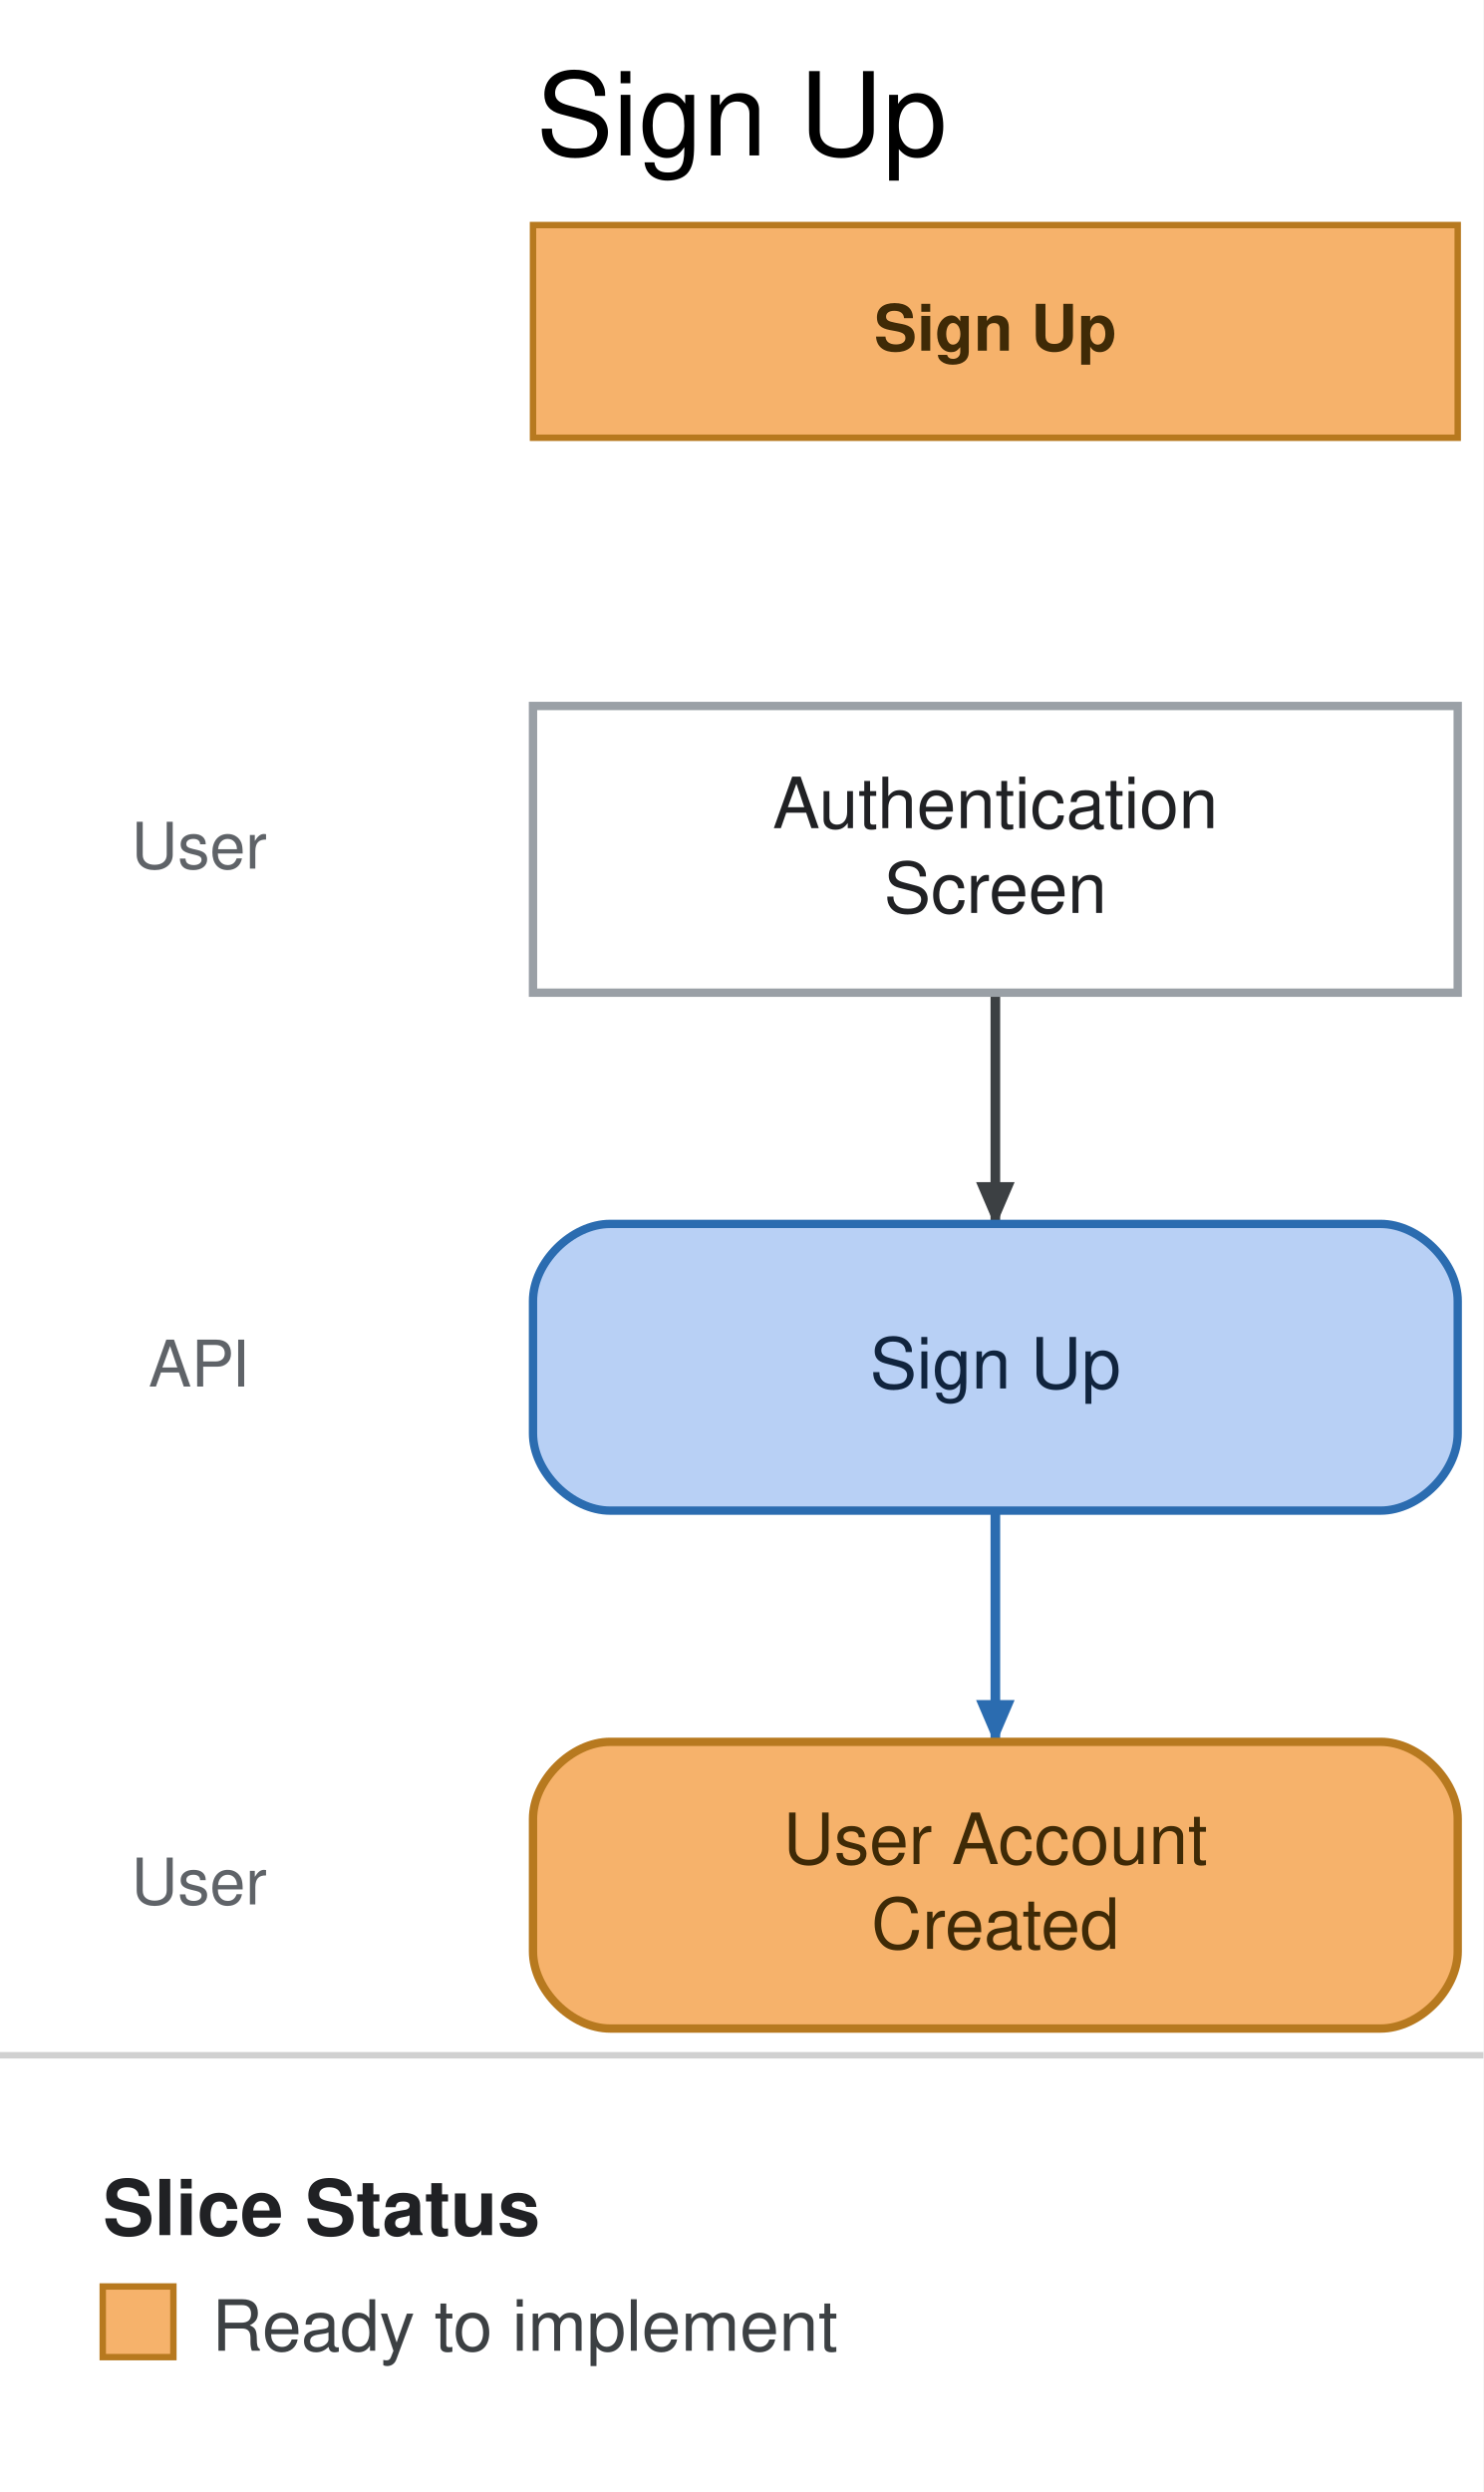
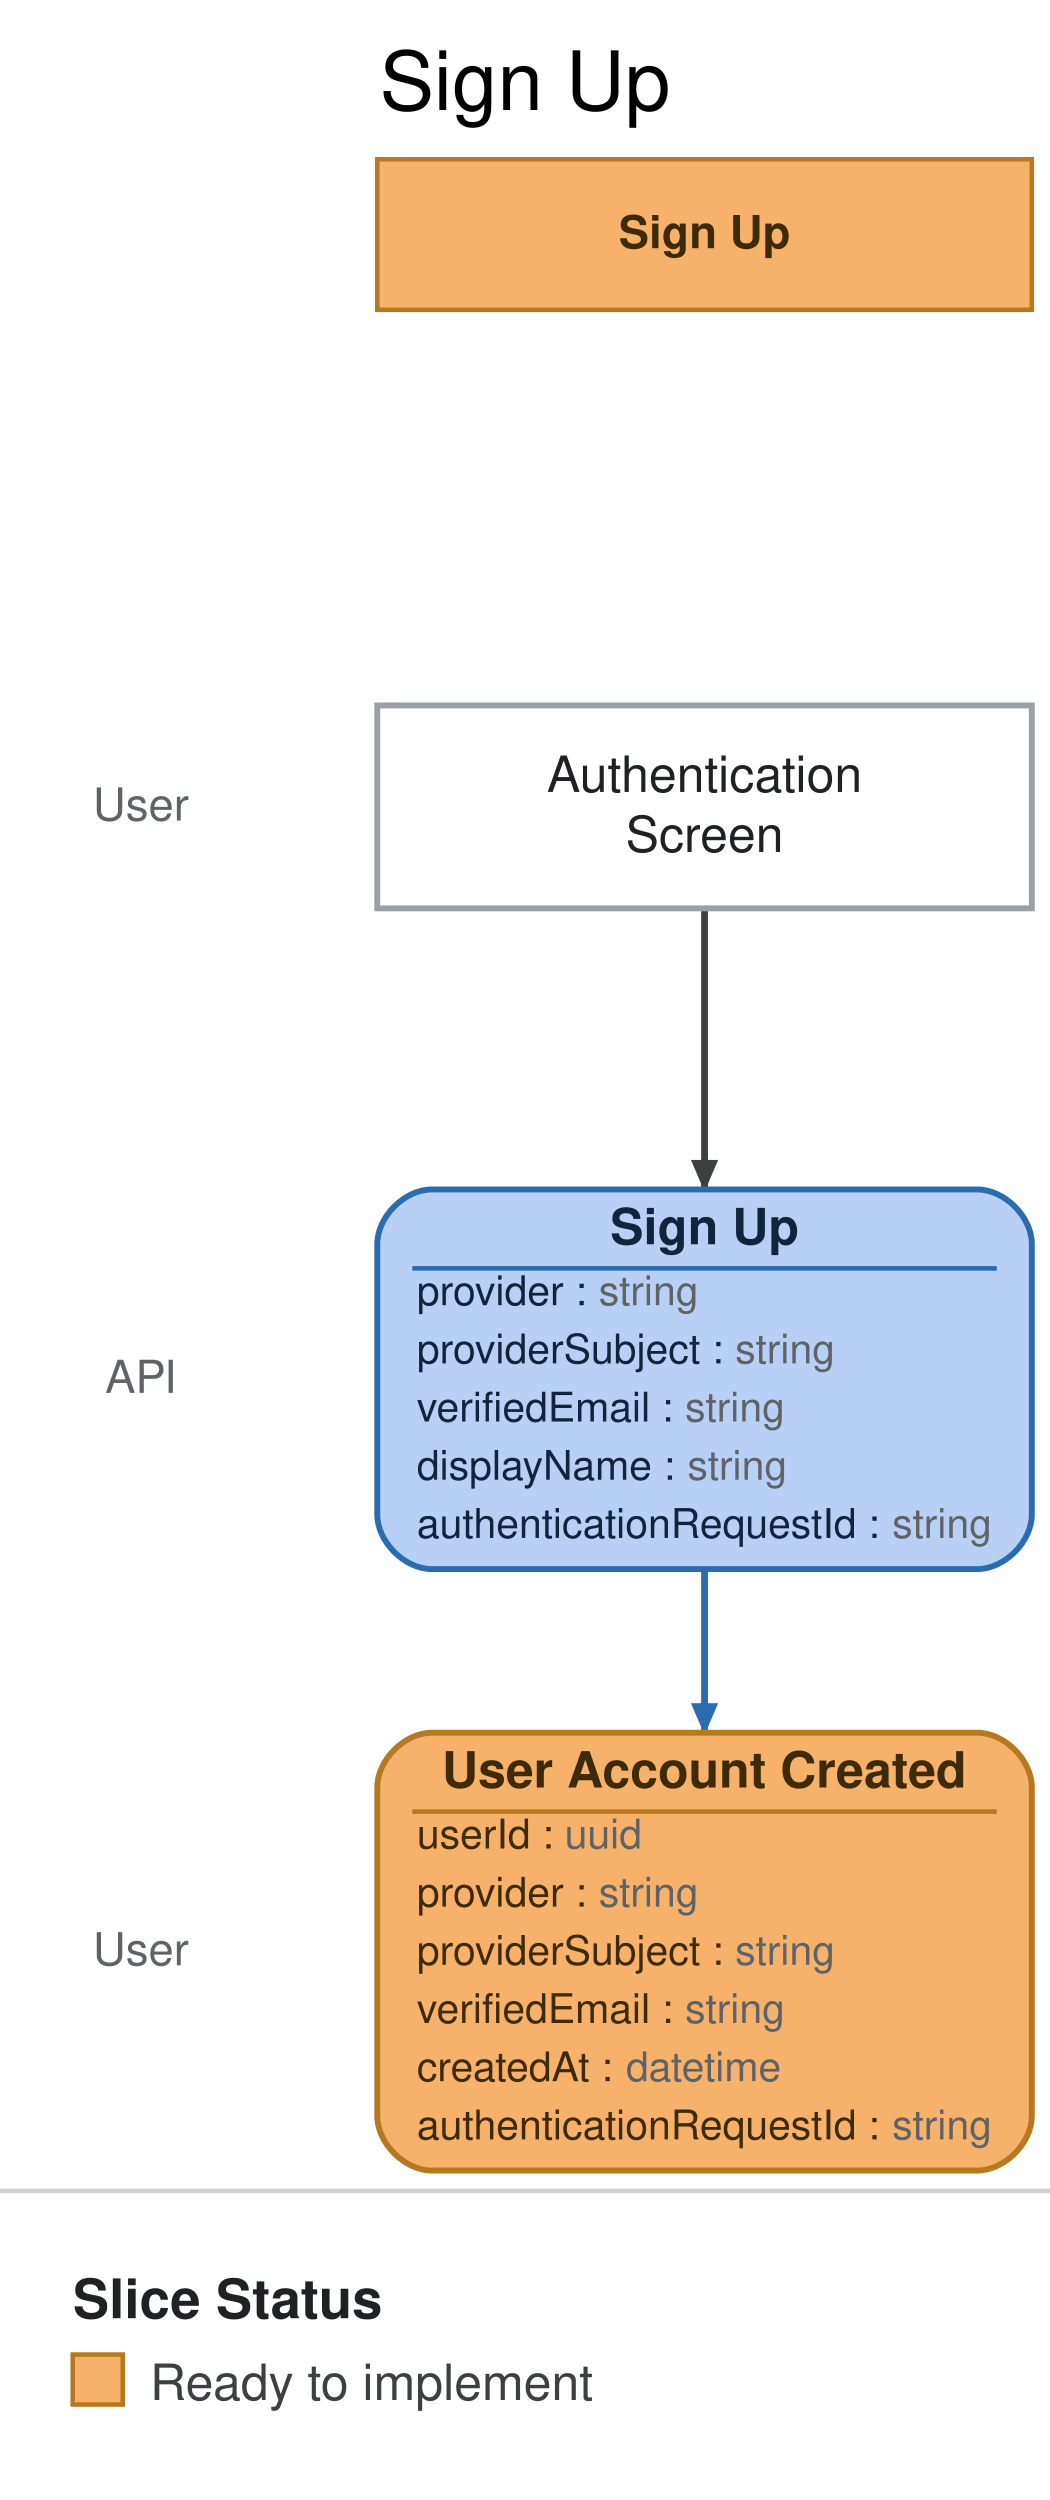
- <svg xmlns="http://www.w3.org/2000/svg" width="231pt" height="388pt" viewBox="0.00 0.00 231.00 388">
+ <svg xmlns="http://www.w3.org/2000/svg" width="231pt" height="550pt" viewBox="0.00 0.00 231.00 550">
  <defs>
    <marker id="em-arrow-3C4043" markerWidth="9" markerHeight="9" refX="6.5" refY="3" orient="auto" markerUnits="userSpaceOnUse">
      <path d="M0,0 L7,3 L0,6 Z" fill="#3C4043" />
    </marker>
    <marker id="em-arrow-2B6CB0" markerWidth="9" markerHeight="9" refX="6.5" refY="3" orient="auto" markerUnits="userSpaceOnUse">
      <path d="M0,0 L7,3 L0,6 Z" fill="#2B6CB0" />
    </marker>
  </defs>
  <style>.em-slice-dim{opacity:.15;transition:opacity .15s ease}</style>
-   <g id="graph0" class="graph" transform="scale(1 1) rotate(0) translate(4 315.84)">
-     <polygon fill="white" stroke="none" points="-4,4 -4,-315.84 227,-315.84 227,4 -4,4" />
-     <text xml:space="preserve" text-anchor="middle" x="111.5" y="-291.64" font-family="Helvetica,sans-Serif" font-size="18.00">Sign Up</text>
+   <g id="graph0" class="graph" transform="scale(1 1) rotate(0) translate(4 477.52)">
+     <polygon fill="white" stroke="none" points="-4,4 -4,-477.52 227,-477.52 227,4 -4,4" />
+     <text xml:space="preserve" text-anchor="middle" x="111.5" y="-453.32" font-family="Helvetica,sans-Serif" font-size="18.00">Sign Up</text>
    <g class="em-edges">
-       <path fill="none" stroke="#3C4043" stroke-width="1.5" d="M151,-161.28 L151,-125.28" marker-end="url(#em-arrow-3C4043)" />
-       <path fill="none" stroke="#2B6CB0" stroke-width="1.5" d="M151,-80.64 L151,-44.64" marker-end="url(#em-arrow-2B6CB0)" />
+       <path fill="none" stroke="#3C4043" stroke-width="1.5" d="M151,-277.68 L151,-215.84" marker-end="url(#em-arrow-3C4043)" />
+       <path fill="none" stroke="#2B6CB0" stroke-width="1.5" d="M151,-132.32 L151,-96.32" marker-end="url(#em-arrow-2B6CB0)" />
    </g>
    <g id="node1" class="node">
</g>
    <g id="node2" class="node">
-       <text xml:space="preserve" text-anchor="middle" x="27" y="-180.6" font-family="Helvetica,sans-Serif" font-size="10.00" fill="#5f6368">User</text>
+       <text xml:space="preserve" text-anchor="middle" x="27" y="-297" font-family="Helvetica,sans-Serif" font-size="10.00" fill="#5f6368">User</text>
    </g>
    <g id="node5" class="node">
-       <polygon fill="#F6B26B" stroke="#B7791F" points="223,-280.8 79,-280.8 79,-247.68 223,-247.68 223,-280.8" />
-       <text xml:space="preserve" text-anchor="middle" x="151" y="-261.24" font-family="Helvetica,sans-Serif" font-weight="bold" font-size="10.00" fill="#3F2A06">Sign Up</text>
+       <polygon fill="#F6B26B" stroke="#B7791F" points="223,-442.48 79,-442.48 79,-409.36 223,-409.36 223,-442.48" />
+       <text xml:space="preserve" text-anchor="middle" x="151" y="-422.92" font-family="Helvetica,sans-Serif" font-weight="bold" font-size="10.00" fill="#3F2A06">Sign Up</text>
    </g>
    <g id="node3" class="node">
-       <text xml:space="preserve" text-anchor="middle" x="27" y="-99.96" font-family="Helvetica,sans-Serif" font-size="10.00" fill="#5f6368">API</text>
+       <text xml:space="preserve" text-anchor="middle" x="27" y="-171.08" font-family="Helvetica,sans-Serif" font-size="10.00" fill="#5f6368">API</text>
    </g>
    <g data-slice="0" id="node6" class="node">
-       <polygon fill="#ffffff" stroke="#9aa0a6" stroke-width="1.3" points="223,-205.92 79,-205.92 79,-161.28 223,-161.28 223,-205.92" />
-       <text xml:space="preserve" text-anchor="middle" x="151" y="-186.9" font-family="Helvetica,sans-Serif" font-size="11.00" fill="#202124">Authentication</text>
-       <text xml:space="preserve" text-anchor="middle" x="151" y="-173.7" font-family="Helvetica,sans-Serif" font-size="11.00" fill="#202124">Screen</text>
+       <polygon fill="#ffffff" stroke="#9aa0a6" stroke-width="1.3" points="223,-322.32 79,-322.32 79,-277.68 223,-277.68 223,-322.32" />
+       <text xml:space="preserve" text-anchor="middle" x="151" y="-303.3" font-family="Helvetica,sans-Serif" font-size="11.00" fill="#202124">Authentication</text>
+       <text xml:space="preserve" text-anchor="middle" x="151" y="-290.1" font-family="Helvetica,sans-Serif" font-size="11.00" fill="#202124">Screen</text>
    </g>
    <g id="node4" class="node">
-       <text xml:space="preserve" text-anchor="middle" x="27" y="-19.32" font-family="Helvetica,sans-Serif" font-size="10.00" fill="#5f6368">User</text>
+       <text xml:space="preserve" text-anchor="middle" x="27" y="-45.16" font-family="Helvetica,sans-Serif" font-size="10.00" fill="#5f6368">User</text>
    </g>
    <g data-slice="0" id="node7" class="node">
-       <path fill="#b8d0f5" stroke="#2b6cb0" stroke-width="1.3" d="M211,-125.28C211,-125.28 91,-125.28 91,-125.28 85,-125.28 79,-119.28 79,-113.28 79,-113.28 79,-92.64 79,-92.64 79,-86.64 85,-80.64 91,-80.64 91,-80.64 211,-80.64 211,-80.64 217,-80.64 223,-86.64 223,-92.64 223,-92.64 223,-113.28 223,-113.28 223,-119.28 217,-125.28 211,-125.28" />
-       <text xml:space="preserve" text-anchor="middle" x="151" y="-99.66" font-family="Helvetica,sans-Serif" font-size="11.00" fill="#10243e">Sign Up</text>
+       <path fill="#b8d0f5" stroke="#2b6cb0" stroke-width="1.3" d="M211,-215.84C211,-215.84 91,-215.84 91,-215.84 85,-215.84 79,-209.84 79,-203.84 79,-203.84 79,-144.32 79,-144.32 79,-138.32 85,-132.32 91,-132.32 91,-132.32 211,-132.32 211,-132.32 217,-132.32 223,-138.32 223,-144.32 223,-144.32 223,-203.84 223,-203.84 223,-209.84 217,-215.84 211,-215.84" />
+       <polygon fill="#2b6cb0" stroke="#2b6cb0" points="86.71,-198.48 86.71,-198.48 215.29,-198.48 215.29,-198.48 86.71,-198.48" />
+       <text xml:space="preserve" text-anchor="start" x="130.22" y="-203.78" font-family="Helvetica,sans-Serif" font-weight="bold" font-size="11.00" fill="#10243e">Sign Up</text>
+       <text xml:space="preserve" text-anchor="start" x="87.71" y="-190.38" font-family="Helvetica,sans-Serif" font-size="9.00" fill="#10243e">provider : </text>
+       <text xml:space="preserve" text-anchor="start" x="127.73" y="-190.38" font-family="Helvetica,sans-Serif" font-size="9.00" fill="#5f6368">string</text>
+       <text xml:space="preserve" text-anchor="start" x="87.71" y="-177.58" font-family="Helvetica,sans-Serif" font-size="9.00" fill="#10243e">providerSubject : </text>
+       <text xml:space="preserve" text-anchor="start" x="157.75" y="-177.58" font-family="Helvetica,sans-Serif" font-size="9.00" fill="#5f6368">string</text>
+       <text xml:space="preserve" text-anchor="start" x="87.71" y="-164.78" font-family="Helvetica,sans-Serif" font-size="9.00" fill="#10243e">verifiedEmail : </text>
+       <text xml:space="preserve" text-anchor="start" x="146.73" y="-164.78" font-family="Helvetica,sans-Serif" font-size="9.00" fill="#5f6368">string</text>
+       <text xml:space="preserve" text-anchor="start" x="87.71" y="-151.98" font-family="Helvetica,sans-Serif" font-size="9.00" fill="#10243e">displayName : </text>
+       <text xml:space="preserve" text-anchor="start" x="147.23" y="-151.98" font-family="Helvetica,sans-Serif" font-size="9.00" fill="#5f6368">string</text>
+       <text xml:space="preserve" text-anchor="start" x="87.71" y="-139.18" font-family="Helvetica,sans-Serif" font-size="9.00" fill="#10243e">authenticationRequestId : </text>
+       <text xml:space="preserve" text-anchor="start" x="192.28" y="-139.18" font-family="Helvetica,sans-Serif" font-size="9.00" fill="#5f6368">string</text>
    </g>
    <g data-slice="0" id="node8" class="node">
-       <path fill="#f6b26b" stroke="#b7791f" stroke-width="1.3" d="M211,-44.64C211,-44.64 91,-44.64 91,-44.64 85,-44.64 79,-38.64 79,-32.64 79,-32.64 79,-12 79,-12 79,-6 85,0 91,0 91,0 211,0 211,0 217,0 223,-6 223,-12 223,-12 223,-32.64 223,-32.64 223,-38.64 217,-44.64 211,-44.64" />
-       <text xml:space="preserve" text-anchor="middle" x="151" y="-25.62" font-family="Helvetica,sans-Serif" font-size="11.00" fill="#3f2a06">User Account</text>
-       <text xml:space="preserve" text-anchor="middle" x="151" y="-12.42" font-family="Helvetica,sans-Serif" font-size="11.00" fill="#3f2a06">Created</text>
+       <path fill="#f6b26b" stroke="#b7791f" stroke-width="1.3" d="M211,-96.32C211,-96.32 91,-96.32 91,-96.32 85,-96.32 79,-90.32 79,-84.32 79,-84.32 79,-12 79,-12 79,-6 85,0 91,0 91,0 211,0 211,0 217,0 223,-6 223,-12 223,-12 223,-84.32 223,-84.32 223,-90.32 217,-96.32 211,-96.32" />
+       <polygon fill="#b7791f" stroke="#b7791f" points="86.71,-78.96 86.71,-78.96 215.29,-78.96 215.29,-78.96 86.71,-78.96" />
+       <text xml:space="preserve" text-anchor="start" x="93.23" y="-84.26" font-family="Helvetica,sans-Serif" font-weight="bold" font-size="11.00" fill="#3f2a06">User Account Created</text>
+       <text xml:space="preserve" text-anchor="start" x="87.71" y="-70.86" font-family="Helvetica,sans-Serif" font-size="9.00" fill="#3f2a06">userId : </text>
+       <text xml:space="preserve" text-anchor="start" x="120.23" y="-70.86" font-family="Helvetica,sans-Serif" font-size="9.00" fill="#5f6368">uuid</text>
+       <text xml:space="preserve" text-anchor="start" x="87.71" y="-58.06" font-family="Helvetica,sans-Serif" font-size="9.00" fill="#3f2a06">provider : </text>
+       <text xml:space="preserve" text-anchor="start" x="127.73" y="-58.06" font-family="Helvetica,sans-Serif" font-size="9.00" fill="#5f6368">string</text>
+       <text xml:space="preserve" text-anchor="start" x="87.71" y="-45.26" font-family="Helvetica,sans-Serif" font-size="9.00" fill="#3f2a06">providerSubject : </text>
+       <text xml:space="preserve" text-anchor="start" x="157.75" y="-45.26" font-family="Helvetica,sans-Serif" font-size="9.00" fill="#5f6368">string</text>
+       <text xml:space="preserve" text-anchor="start" x="87.71" y="-32.46" font-family="Helvetica,sans-Serif" font-size="9.00" fill="#3f2a06">verifiedEmail : </text>
+       <text xml:space="preserve" text-anchor="start" x="146.73" y="-32.46" font-family="Helvetica,sans-Serif" font-size="9.00" fill="#5f6368">string</text>
+       <text xml:space="preserve" text-anchor="start" x="87.71" y="-19.66" font-family="Helvetica,sans-Serif" font-size="9.00" fill="#3f2a06">createdAt : </text>
+       <text xml:space="preserve" text-anchor="start" x="133.73" y="-19.66" font-family="Helvetica,sans-Serif" font-size="9.00" fill="#5f6368">datetime</text>
+       <text xml:space="preserve" text-anchor="start" x="87.71" y="-6.86" font-family="Helvetica,sans-Serif" font-size="9.00" fill="#3f2a06">authenticationRequestId : </text>
+       <text xml:space="preserve" text-anchor="start" x="192.28" y="-6.86" font-family="Helvetica,sans-Serif" font-size="9.00" fill="#5f6368">string</text>
    </g>
    <g class="em-notes" />
    <g class="em-issues" />
    <g class="em-divergences" />
    <g class="em-loops-to" />
  </g>
  <g class="em-status-legend">
-     <rect x="0" y="320" width="231" height="68" fill="#FFFFFF" />
-     <line x1="0" y1="320" x2="231" y2="320" stroke="#D0D0D0" stroke-width="1" />
-     <text x="16" y="348" font-family="Helvetica" font-weight="bold" font-size="12" fill="#202124">Slice Status</text>
-     <rect x="16" y="356" width="11" height="11" fill="#F6B26B" stroke="#B7791F" />
-     <text x="33" y="366" font-family="Helvetica" font-size="11" fill="#3C4043">Ready to implement</text>
+     <rect x="0" y="482" width="231" height="68" fill="#FFFFFF" />
+     <line x1="0" y1="482" x2="231" y2="482" stroke="#D0D0D0" stroke-width="1" />
+     <text x="16" y="510" font-family="Helvetica" font-weight="bold" font-size="12" fill="#202124">Slice Status</text>
+     <rect x="16" y="518" width="11" height="11" fill="#F6B26B" stroke="#B7791F" />
+     <text x="33" y="528" font-family="Helvetica" font-size="11" fill="#3C4043">Ready to implement</text>
  </g>
</svg>
